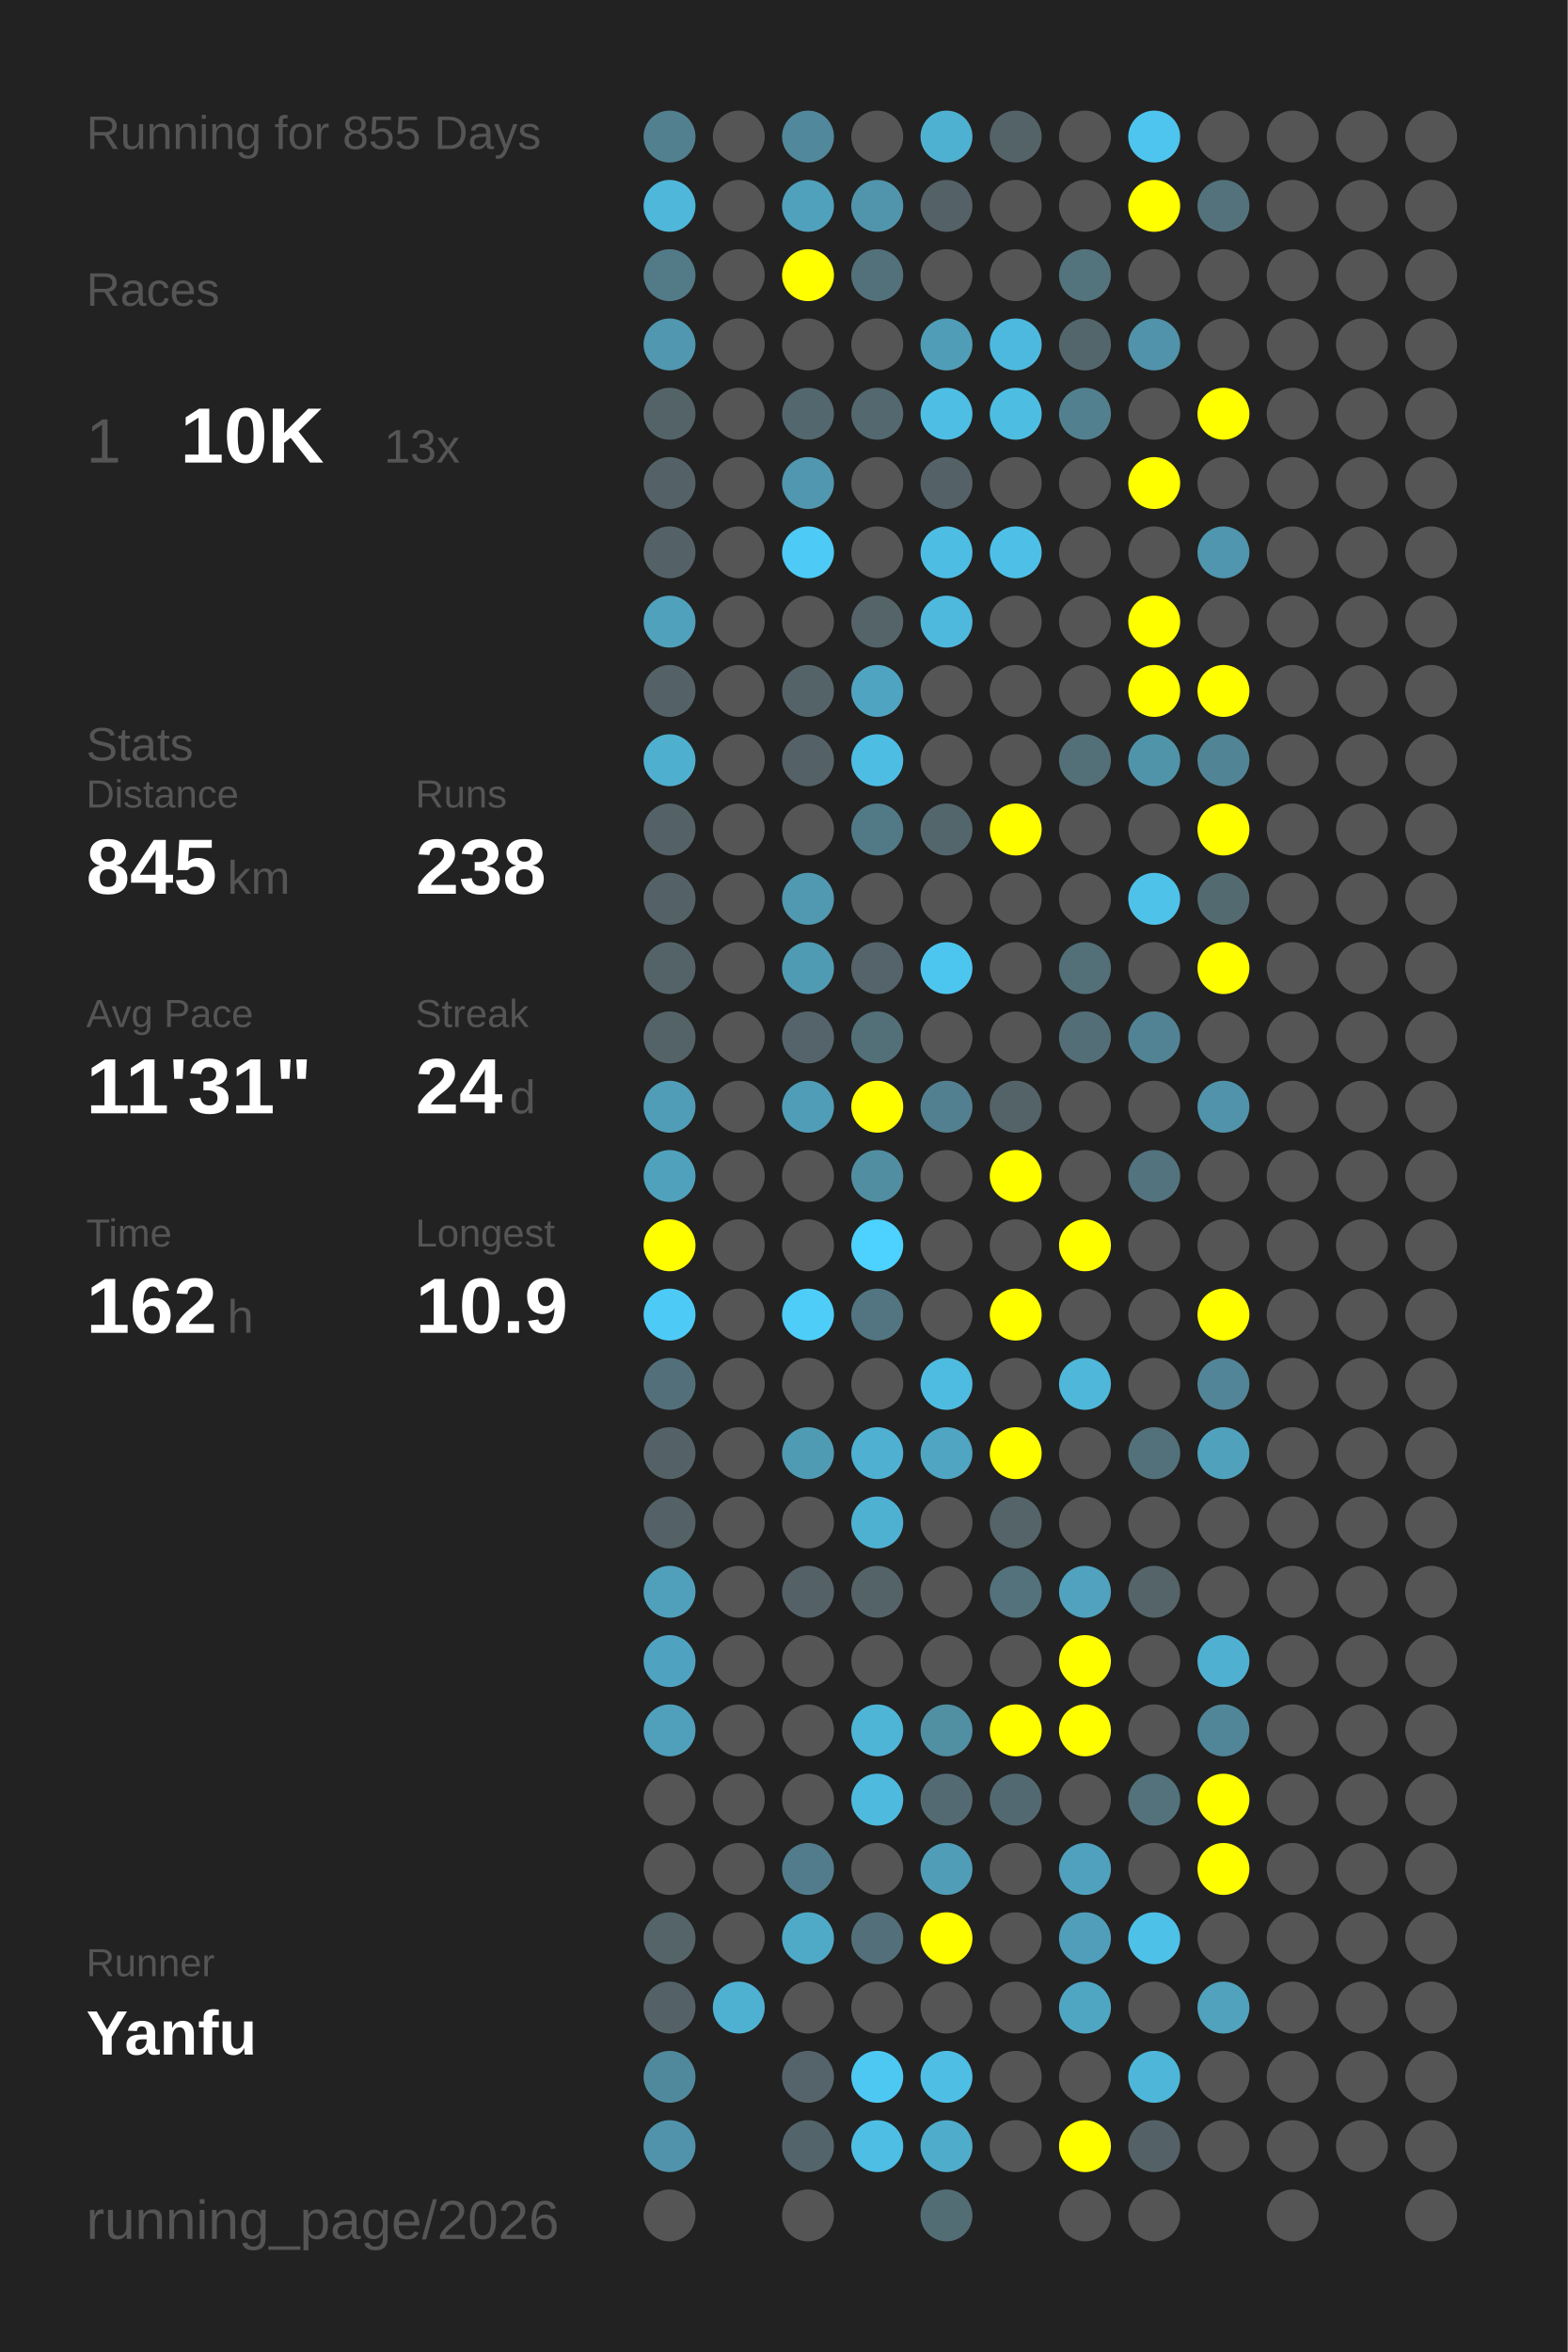
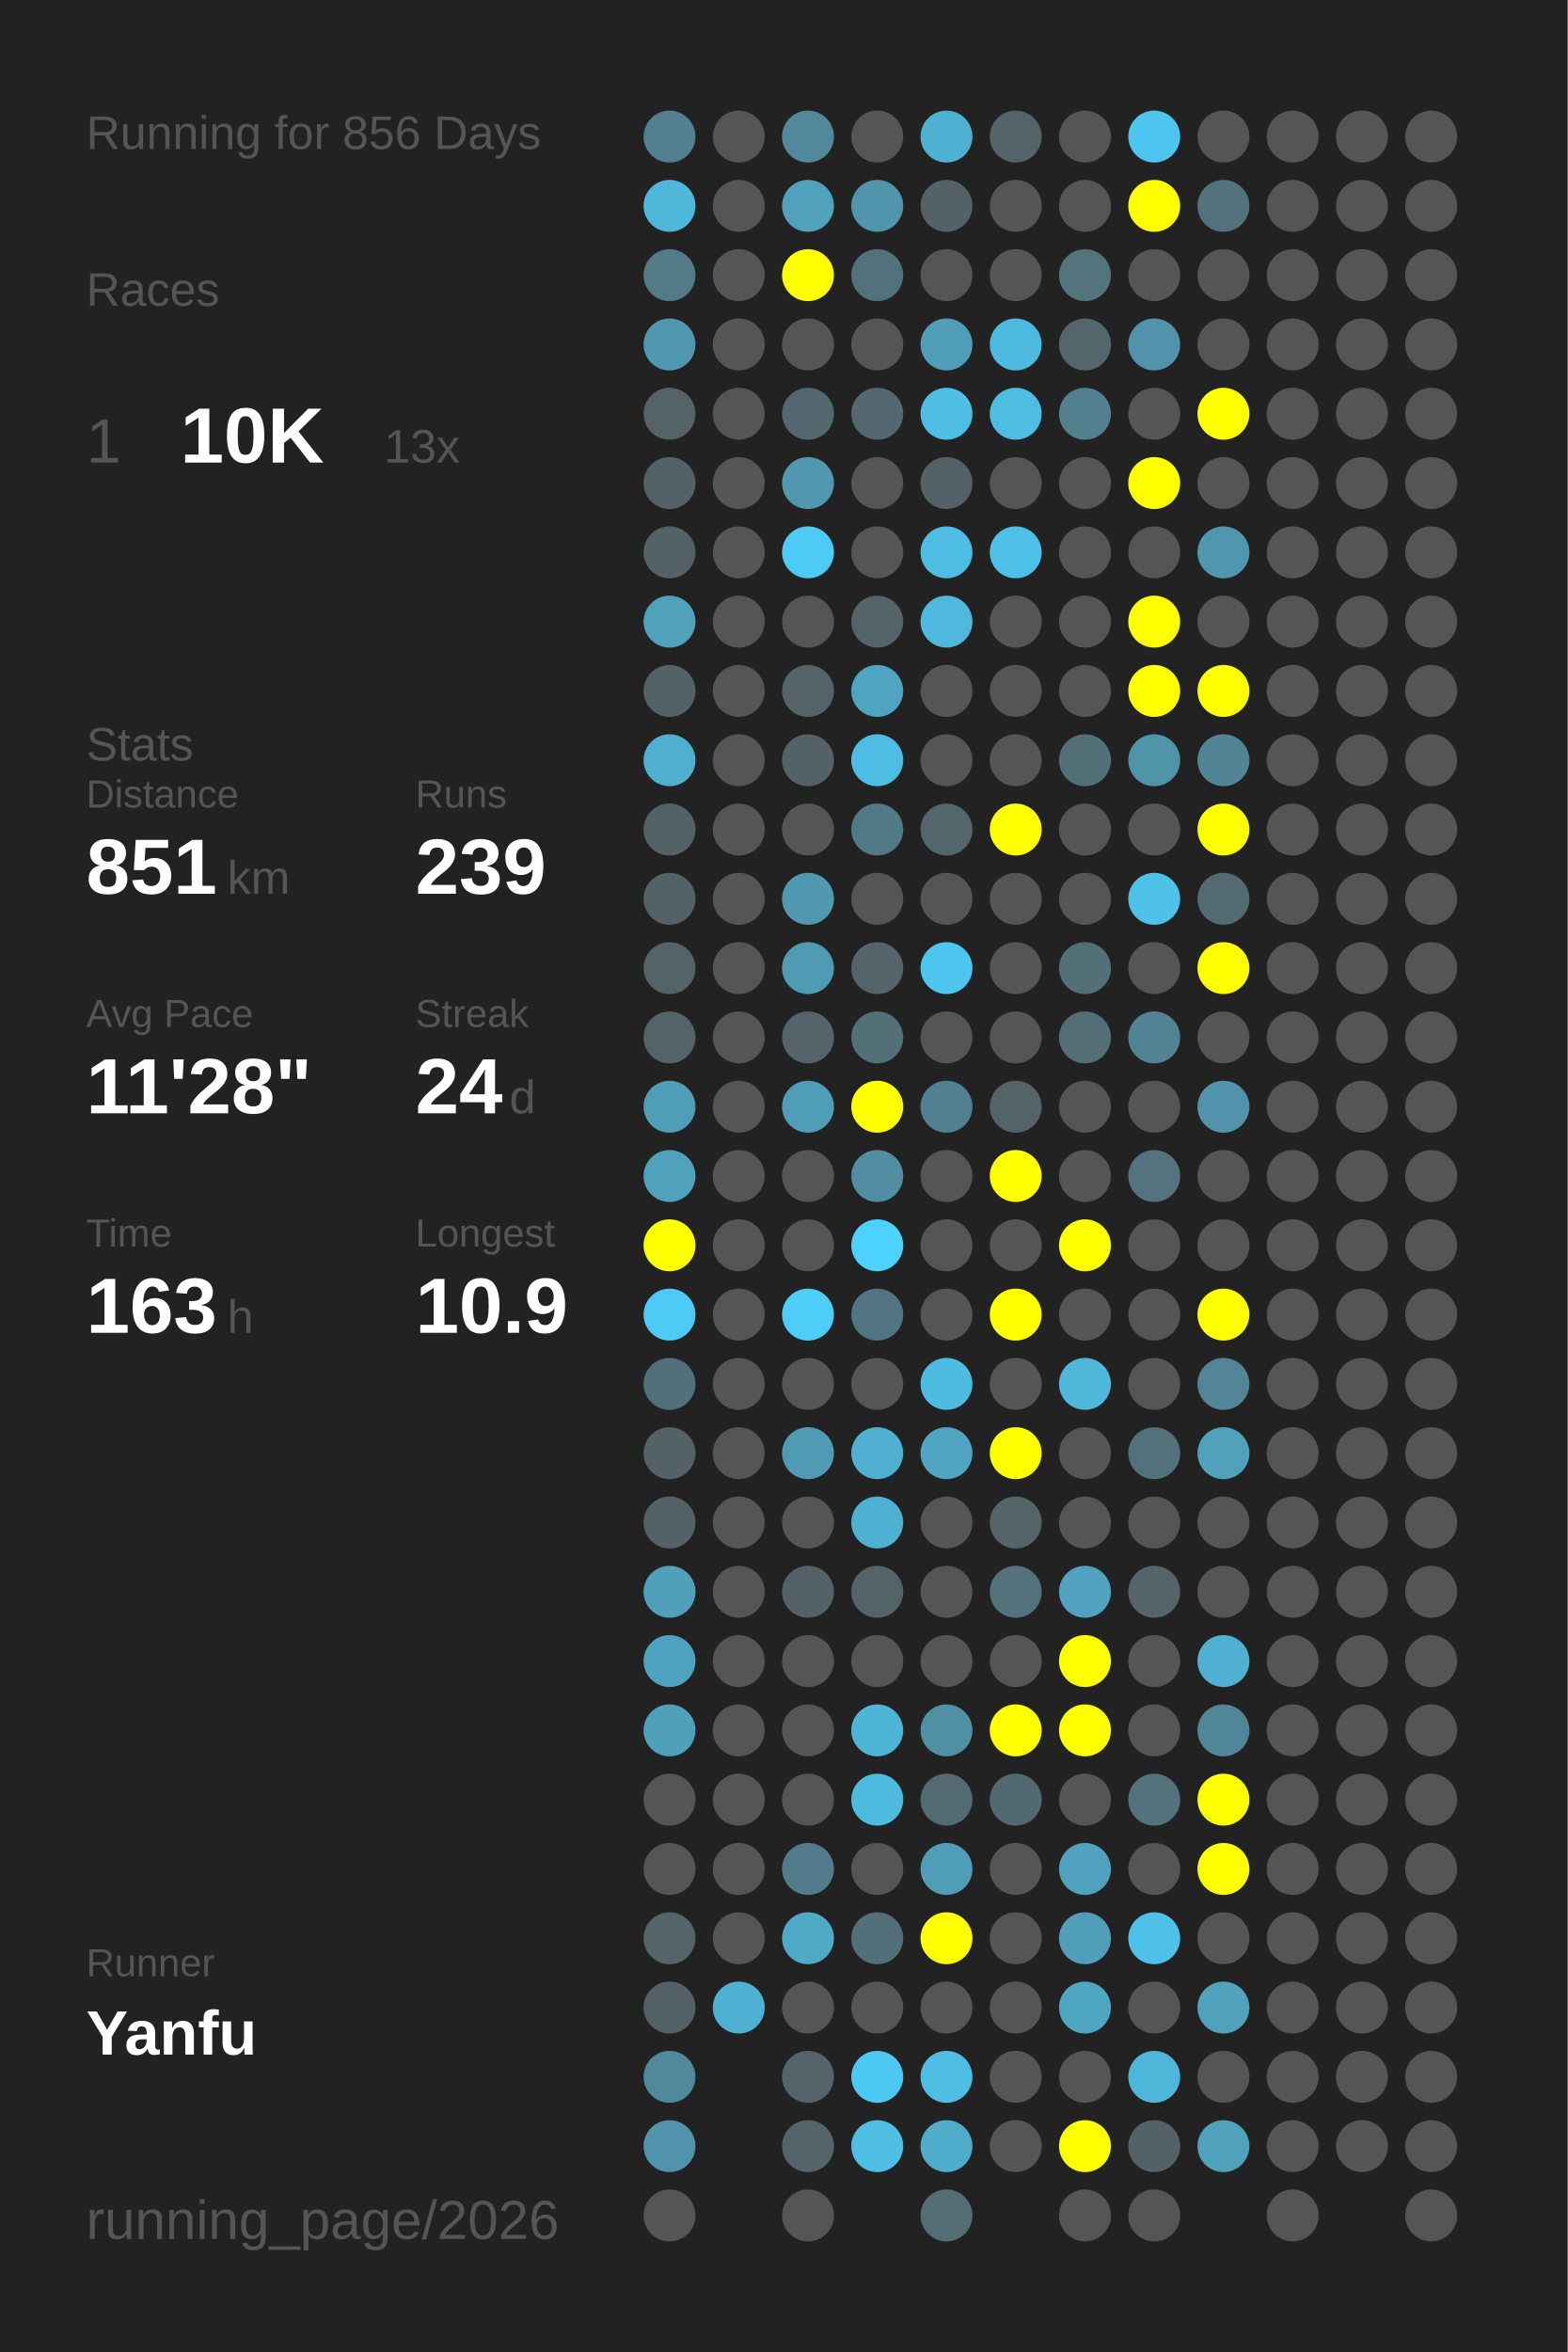
<svg xmlns="http://www.w3.org/2000/svg" baseProfile="full" height="300mm" version="1.1" viewBox="0,0,200,300" width="200mm">
  <defs />
  <rect fill="#222222" height="300" width="200" x="0" y="0" />
-   <text fill="#555555" style="font-size:6px; font-family:Arial;" x="11" y="19">Running for 855 Days</text>
+   <text fill="#555555" style="font-size:6px; font-family:Arial;" x="11" y="19">Running for 856 Days</text>
  <text fill="#555555" style="font-size:6px; font-family:Arial;" x="11" y="39">Races</text>
  <text fill="#555555" style="font-size:8px; font-family:Arial;" x="11" y="59">1</text>
  <text fill="#FFFFFF" style="font-size:10px; font-family:Arial; font-weight:bold;" x="23" y="59">10K</text>
  <text fill="#555555" style="font-size:6px; font-family:Arial;" x="49" y="59">13x</text>
  <text fill="#555555" style="font-size:6px; font-family:Arial;" x="11" y="97">Stats</text>
  <text fill="#555555" style="font-size:5px; font-family:Arial;" x="11" y="103">Distance</text>
-   <text fill="#FFFFFF" style="font-size:10px; font-family:Arial; font-weight:bold;" x="11" y="114">845</text>
+   <text fill="#FFFFFF" style="font-size:10px; font-family:Arial; font-weight:bold;" x="11" y="114">851</text>
  <text fill="#555555" style="font-size:6px; font-family:Arial;" x="29" y="114">km</text>
  <text fill="#555555" style="font-size:5px; font-family:Arial;" x="53" y="103">Runs</text>
-   <text fill="#FFFFFF" style="font-size:10px; font-family:Arial; font-weight:bold;" x="53" y="114">238</text>
+   <text fill="#FFFFFF" style="font-size:10px; font-family:Arial; font-weight:bold;" x="53" y="114">239</text>
  <text fill="#555555" style="font-size:5px; font-family:Arial;" x="11" y="131">Avg Pace</text>
-   <text fill="#FFFFFF" style="font-size:10px; font-family:Arial; font-weight:bold;" x="11" y="142">11'31"</text>
+   <text fill="#FFFFFF" style="font-size:10px; font-family:Arial; font-weight:bold;" x="11" y="142">11'28"</text>
  <text fill="#555555" style="font-size:5px; font-family:Arial;" x="53" y="131">Streak</text>
  <text fill="#FFFFFF" style="font-size:10px; font-family:Arial; font-weight:bold;" x="53" y="142">24</text>
  <text fill="#555555" style="font-size:6px; font-family:Arial;" x="65" y="142">d</text>
  <text fill="#555555" style="font-size:5px; font-family:Arial;" x="11" y="159">Time</text>
-   <text fill="#FFFFFF" style="font-size:10px; font-family:Arial; font-weight:bold;" x="11" y="170">162</text>
+   <text fill="#FFFFFF" style="font-size:10px; font-family:Arial; font-weight:bold;" x="11" y="170">163</text>
  <text fill="#555555" style="font-size:6px; font-family:Arial;" x="29" y="170">h</text>
  <text fill="#555555" style="font-size:5px; font-family:Arial;" x="53" y="159">Longest</text>
  <text fill="#FFFFFF" style="font-size:10px; font-family:Arial; font-weight:bold;" x="53" y="170">10.9</text>
  <text fill="#555555" style="font-size:5px; font-family:Arial;" x="11" y="252.065">Runner</text>
  <text fill="#FFFFFF" style="font-size:8px; font-family:Arial; font-weight:bold;" x="11" y="262.065">Yanfu</text>
  <text fill="#555555" style="font-size:7px; font-family:Arial;" x="11" y="285.581">running_page/2026</text>
  <circle cx="85.417" cy="17.419" fill="#52808f" r="3.312" />
  <circle cx="85.417" cy="26.258" fill="#4eb7da" r="3.312" />
  <circle cx="85.417" cy="35.097" fill="#527a87" r="3.312" />
  <circle cx="85.417" cy="43.935" fill="#5097af" r="3.312" />
  <circle cx="85.417" cy="52.774" fill="#546368" r="3.312" />
  <circle cx="85.417" cy="61.613" fill="#546267" r="3.312" />
  <circle cx="85.417" cy="70.452" fill="#546267" r="3.312" />
  <circle cx="85.417" cy="79.29" fill="#50a1bc" r="3.312" />
  <circle cx="85.417" cy="88.129" fill="#546267" r="3.312" />
  <circle cx="85.417" cy="96.968" fill="#4fafcf" r="3.312" />
  <circle cx="85.417" cy="105.806" fill="#546267" r="3.312" />
  <circle cx="85.417" cy="114.645" fill="#546267" r="3.312" />
  <circle cx="85.417" cy="123.484" fill="#546368" r="3.312" />
  <circle cx="85.417" cy="132.323" fill="#546368" r="3.312" />
  <circle cx="85.417" cy="141.161" fill="#509db7" r="3.312" />
  <circle cx="85.417" cy="150" fill="#50a1bc" r="3.312" />
  <circle cx="85.417" cy="158.839" fill="#FFFF00" r="3.312" />
  <circle cx="85.417" cy="167.677" fill="#4dcbf6" r="3.312" />
  <circle cx="85.417" cy="176.516" fill="#53707a" r="3.312" />
  <circle cx="85.417" cy="185.355" fill="#546267" r="3.312" />
  <circle cx="85.417" cy="194.194" fill="#546166" r="3.312" />
  <circle cx="85.417" cy="203.032" fill="#50a0bc" r="3.312" />
  <circle cx="85.417" cy="211.871" fill="#4fa3c0" r="3.312" />
  <circle cx="85.417" cy="220.71" fill="#50a0bc" r="3.312" />
  <circle cx="85.417" cy="229.548" fill="#555555" r="3.312" />
  <circle cx="85.417" cy="238.387" fill="#555555" r="3.312" />
  <circle cx="85.417" cy="247.226" fill="#546469" r="3.312" />
  <circle cx="85.417" cy="256.065" fill="#546267" r="3.312" />
  <circle cx="85.417" cy="264.903" fill="#51899c" r="3.312" />
  <circle cx="85.417" cy="273.742" fill="#5093aa" r="3.312" />
  <circle cx="85.417" cy="282.581" fill="#555555" r="3.312" />
  <circle cx="94.25" cy="17.419" fill="#555555" r="3.312" />
  <circle cx="94.25" cy="26.258" fill="#555555" r="3.312" />
  <circle cx="94.25" cy="35.097" fill="#555555" r="3.312" />
  <circle cx="94.25" cy="43.935" fill="#555555" r="3.312" />
  <circle cx="94.25" cy="52.774" fill="#555555" r="3.312" />
  <circle cx="94.25" cy="61.613" fill="#555555" r="3.312" />
  <circle cx="94.25" cy="70.452" fill="#555555" r="3.312" />
  <circle cx="94.25" cy="79.29" fill="#555555" r="3.312" />
  <circle cx="94.25" cy="88.129" fill="#555555" r="3.312" />
  <circle cx="94.25" cy="96.968" fill="#555555" r="3.312" />
  <circle cx="94.25" cy="105.806" fill="#555555" r="3.312" />
  <circle cx="94.25" cy="114.645" fill="#555555" r="3.312" />
  <circle cx="94.25" cy="123.484" fill="#555555" r="3.312" />
  <circle cx="94.25" cy="132.323" fill="#555555" r="3.312" />
  <circle cx="94.25" cy="141.161" fill="#555555" r="3.312" />
  <circle cx="94.25" cy="150" fill="#555555" r="3.312" />
  <circle cx="94.25" cy="158.839" fill="#555555" r="3.312" />
  <circle cx="94.25" cy="167.677" fill="#555555" r="3.312" />
  <circle cx="94.25" cy="176.516" fill="#555555" r="3.312" />
  <circle cx="94.25" cy="185.355" fill="#555555" r="3.312" />
  <circle cx="94.25" cy="194.194" fill="#555555" r="3.312" />
  <circle cx="94.25" cy="203.032" fill="#555555" r="3.312" />
  <circle cx="94.25" cy="211.871" fill="#555555" r="3.312" />
  <circle cx="94.25" cy="220.71" fill="#555555" r="3.312" />
  <circle cx="94.25" cy="229.548" fill="#555555" r="3.312" />
  <circle cx="94.25" cy="238.387" fill="#555555" r="3.312" />
  <circle cx="94.25" cy="247.226" fill="#555555" r="3.312" />
  <circle cx="94.25" cy="256.065" fill="#4fb1d2" r="3.312" />
  <circle cx="103.083" cy="17.419" fill="#51889b" r="3.312" />
  <circle cx="103.083" cy="26.258" fill="#50a1bc" r="3.312" />
  <circle cx="103.083" cy="35.097" fill="#FFFF00" r="3.312" />
  <circle cx="103.083" cy="43.935" fill="#555555" r="3.312" />
  <circle cx="103.083" cy="52.774" fill="#53676e" r="3.312" />
  <circle cx="103.083" cy="61.613" fill="#5097af" r="3.312" />
  <circle cx="103.083" cy="70.452" fill="#4dcaf5" r="3.312" />
  <circle cx="103.083" cy="79.29" fill="#555555" r="3.312" />
  <circle cx="103.083" cy="88.129" fill="#546368" r="3.312" />
  <circle cx="103.083" cy="96.968" fill="#546267" r="3.312" />
  <circle cx="103.083" cy="105.806" fill="#555555" r="3.312" />
  <circle cx="103.083" cy="114.645" fill="#5099b1" r="3.312" />
  <circle cx="103.083" cy="123.484" fill="#509bb4" r="3.312" />
  <circle cx="103.083" cy="132.323" fill="#54646a" r="3.312" />
  <circle cx="103.083" cy="141.161" fill="#509db8" r="3.312" />
  <circle cx="103.083" cy="150" fill="#555555" r="3.312" />
  <circle cx="103.083" cy="158.839" fill="#555555" r="3.312" />
  <circle cx="103.083" cy="167.677" fill="#4dcdf8" r="3.312" />
  <circle cx="103.083" cy="176.516" fill="#555555" r="3.312" />
  <circle cx="103.083" cy="185.355" fill="#509bb4" r="3.312" />
  <circle cx="103.083" cy="194.194" fill="#555555" r="3.312" />
  <circle cx="103.083" cy="203.032" fill="#546268" r="3.312" />
  <circle cx="103.083" cy="211.871" fill="#555555" r="3.312" />
  <circle cx="103.083" cy="220.71" fill="#555555" r="3.312" />
  <circle cx="103.083" cy="229.548" fill="#555555" r="3.312" />
  <circle cx="103.083" cy="238.387" fill="#527c8b" r="3.312" />
  <circle cx="103.083" cy="247.226" fill="#4faac8" r="3.312" />
  <circle cx="103.083" cy="256.065" fill="#555555" r="3.312" />
  <circle cx="103.083" cy="264.903" fill="#54646a" r="3.312" />
  <circle cx="103.083" cy="273.742" fill="#53656b" r="3.312" />
  <circle cx="103.083" cy="282.581" fill="#555555" r="3.312" />
  <circle cx="111.917" cy="17.419" fill="#555555" r="3.312" />
  <circle cx="111.917" cy="26.258" fill="#5095ac" r="3.312" />
  <circle cx="111.917" cy="35.097" fill="#53717b" r="3.312" />
  <circle cx="111.917" cy="43.935" fill="#555555" r="3.312" />
  <circle cx="111.917" cy="52.774" fill="#53686f" r="3.312" />
  <circle cx="111.917" cy="61.613" fill="#555555" r="3.312" />
  <circle cx="111.917" cy="70.452" fill="#555555" r="3.312" />
  <circle cx="111.917" cy="79.29" fill="#546469" r="3.312" />
  <circle cx="111.917" cy="88.129" fill="#4fa4c1" r="3.312" />
  <circle cx="111.917" cy="96.968" fill="#4ebde3" r="3.312" />
  <circle cx="111.917" cy="105.806" fill="#527986" r="3.312" />
  <circle cx="111.917" cy="114.645" fill="#555555" r="3.312" />
  <circle cx="111.917" cy="123.484" fill="#54646a" r="3.312" />
  <circle cx="111.917" cy="132.323" fill="#537079" r="3.312" />
  <circle cx="111.917" cy="141.161" fill="#FFFF00" r="3.312" />
  <circle cx="111.917" cy="150" fill="#518ea2" r="3.312" />
  <circle cx="111.917" cy="158.839" fill="#4dd1fe" r="3.312" />
  <circle cx="111.917" cy="167.677" fill="#527581" r="3.312" />
  <circle cx="111.917" cy="176.516" fill="#555555" r="3.312" />
  <circle cx="111.917" cy="185.355" fill="#4fb0d1" r="3.312" />
  <circle cx="111.917" cy="194.194" fill="#4fb1d2" r="3.312" />
  <circle cx="111.917" cy="203.032" fill="#546368" r="3.312" />
  <circle cx="111.917" cy="211.871" fill="#555555" r="3.312" />
  <circle cx="111.917" cy="220.71" fill="#4eb5d7" r="3.312" />
  <circle cx="111.917" cy="229.548" fill="#4ebade" r="3.312" />
  <circle cx="111.917" cy="238.387" fill="#555555" r="3.312" />
  <circle cx="111.917" cy="247.226" fill="#53707a" r="3.312" />
  <circle cx="111.917" cy="256.065" fill="#555555" r="3.312" />
  <circle cx="111.917" cy="264.903" fill="#4dc8f2" r="3.312" />
  <circle cx="111.917" cy="273.742" fill="#4ebee4" r="3.312" />
  <circle cx="120.75" cy="17.419" fill="#4fb1d2" r="3.312" />
  <circle cx="120.75" cy="26.258" fill="#546166" r="3.312" />
  <circle cx="120.75" cy="35.097" fill="#555555" r="3.312" />
  <circle cx="120.75" cy="43.935" fill="#509db7" r="3.312" />
  <circle cx="120.75" cy="52.774" fill="#4ebee4" r="3.312" />
  <circle cx="120.75" cy="61.613" fill="#546267" r="3.312" />
  <circle cx="120.75" cy="70.452" fill="#4ebde3" r="3.312" />
  <circle cx="120.75" cy="79.29" fill="#4eb9dd" r="3.312" />
  <circle cx="120.75" cy="88.129" fill="#555555" r="3.312" />
  <circle cx="120.75" cy="96.968" fill="#555555" r="3.312" />
  <circle cx="120.75" cy="105.806" fill="#53666c" r="3.312" />
  <circle cx="120.75" cy="114.645" fill="#555555" r="3.312" />
  <circle cx="120.75" cy="123.484" fill="#4dc6ef" r="3.312" />
  <circle cx="120.75" cy="132.323" fill="#555555" r="3.312" />
  <circle cx="120.75" cy="141.161" fill="#528090" r="3.312" />
  <circle cx="120.75" cy="150" fill="#555555" r="3.312" />
  <circle cx="120.75" cy="158.839" fill="#555555" r="3.312" />
  <circle cx="120.75" cy="167.677" fill="#555555" r="3.312" />
  <circle cx="120.75" cy="176.516" fill="#4ebbe0" r="3.312" />
  <circle cx="120.75" cy="185.355" fill="#4fa5c2" r="3.312" />
  <circle cx="120.75" cy="194.194" fill="#555555" r="3.312" />
  <circle cx="120.75" cy="203.032" fill="#555555" r="3.312" />
  <circle cx="120.75" cy="211.871" fill="#555555" r="3.312" />
  <circle cx="120.75" cy="220.71" fill="#518fa3" r="3.312" />
  <circle cx="120.75" cy="229.548" fill="#536a72" r="3.312" />
  <circle cx="120.75" cy="238.387" fill="#509db7" r="3.312" />
  <circle cx="120.75" cy="247.226" fill="#FFFF00" r="3.312" />
  <circle cx="120.75" cy="256.065" fill="#555555" r="3.312" />
  <circle cx="120.75" cy="264.903" fill="#4ebee4" r="3.312" />
  <circle cx="120.75" cy="273.742" fill="#4faccb" r="3.312" />
  <circle cx="120.75" cy="282.581" fill="#536d75" r="3.312" />
  <circle cx="129.583" cy="17.419" fill="#546368" r="3.312" />
  <circle cx="129.583" cy="26.258" fill="#555555" r="3.312" />
  <circle cx="129.583" cy="35.097" fill="#555555" r="3.312" />
  <circle cx="129.583" cy="43.935" fill="#4eb9de" r="3.312" />
  <circle cx="129.583" cy="52.774" fill="#4ebde2" r="3.312" />
  <circle cx="129.583" cy="61.613" fill="#555555" r="3.312" />
  <circle cx="129.583" cy="70.452" fill="#4ec0e7" r="3.312" />
  <circle cx="129.583" cy="79.29" fill="#555555" r="3.312" />
  <circle cx="129.583" cy="88.129" fill="#555555" r="3.312" />
  <circle cx="129.583" cy="96.968" fill="#555555" r="3.312" />
  <circle cx="129.583" cy="105.806" fill="#FFFF00" r="3.312" />
  <circle cx="129.583" cy="114.645" fill="#555555" r="3.312" />
  <circle cx="129.583" cy="123.484" fill="#555555" r="3.312" />
  <circle cx="129.583" cy="132.323" fill="#555555" r="3.312" />
  <circle cx="129.583" cy="141.161" fill="#546368" r="3.312" />
  <circle cx="129.583" cy="150" fill="#FFFF00" r="3.312" />
  <circle cx="129.583" cy="158.839" fill="#555555" r="3.312" />
  <circle cx="129.583" cy="167.677" fill="#FFFF00" r="3.312" />
  <circle cx="129.583" cy="176.516" fill="#555555" r="3.312" />
  <circle cx="129.583" cy="185.355" fill="#FFFF00" r="3.312" />
  <circle cx="129.583" cy="194.194" fill="#546469" r="3.312" />
  <circle cx="129.583" cy="203.032" fill="#53727c" r="3.312" />
  <circle cx="129.583" cy="211.871" fill="#555555" r="3.312" />
  <circle cx="129.583" cy="220.71" fill="#FFFF00" r="3.312" />
  <circle cx="129.583" cy="229.548" fill="#536971" r="3.312" />
  <circle cx="129.583" cy="238.387" fill="#555555" r="3.312" />
  <circle cx="129.583" cy="247.226" fill="#555555" r="3.312" />
  <circle cx="129.583" cy="256.065" fill="#555555" r="3.312" />
  <circle cx="129.583" cy="264.903" fill="#555555" r="3.312" />
  <circle cx="129.583" cy="273.742" fill="#555555" r="3.312" />
  <circle cx="138.417" cy="17.419" fill="#555555" r="3.312" />
  <circle cx="138.417" cy="26.258" fill="#555555" r="3.312" />
  <circle cx="138.417" cy="35.097" fill="#53737d" r="3.312" />
  <circle cx="138.417" cy="43.935" fill="#53666c" r="3.312" />
  <circle cx="138.417" cy="52.774" fill="#52808f" r="3.312" />
  <circle cx="138.417" cy="61.613" fill="#555555" r="3.312" />
  <circle cx="138.417" cy="70.452" fill="#555555" r="3.312" />
  <circle cx="138.417" cy="79.29" fill="#555555" r="3.312" />
  <circle cx="138.417" cy="88.129" fill="#555555" r="3.312" />
  <circle cx="138.417" cy="96.968" fill="#536f78" r="3.312" />
  <circle cx="138.417" cy="105.806" fill="#555555" r="3.312" />
  <circle cx="138.417" cy="114.645" fill="#555555" r="3.312" />
  <circle cx="138.417" cy="123.484" fill="#536f78" r="3.312" />
  <circle cx="138.417" cy="132.323" fill="#536e77" r="3.312" />
  <circle cx="138.417" cy="141.161" fill="#555555" r="3.312" />
  <circle cx="138.417" cy="150" fill="#555555" r="3.312" />
  <circle cx="138.417" cy="158.839" fill="#FFFF00" r="3.312" />
  <circle cx="138.417" cy="167.677" fill="#555555" r="3.312" />
  <circle cx="138.417" cy="176.516" fill="#4eb7da" r="3.312" />
  <circle cx="138.417" cy="185.355" fill="#555555" r="3.312" />
  <circle cx="138.417" cy="194.194" fill="#555555" r="3.312" />
  <circle cx="138.417" cy="203.032" fill="#50a2be" r="3.312" />
  <circle cx="138.417" cy="211.871" fill="#FFFF00" r="3.312" />
  <circle cx="138.417" cy="220.71" fill="#FFFF00" r="3.312" />
  <circle cx="138.417" cy="229.548" fill="#555555" r="3.312" />
  <circle cx="138.417" cy="238.387" fill="#50a1bd" r="3.312" />
  <circle cx="138.417" cy="247.226" fill="#509eb9" r="3.312" />
  <circle cx="138.417" cy="256.065" fill="#4fa6c3" r="3.312" />
  <circle cx="138.417" cy="264.903" fill="#555555" r="3.312" />
  <circle cx="138.417" cy="273.742" fill="#FFFF00" r="3.312" />
  <circle cx="138.417" cy="282.581" fill="#555555" r="3.312" />
  <circle cx="147.25" cy="17.419" fill="#4dc5ee" r="3.312" />
  <circle cx="147.25" cy="26.258" fill="#FFFF00" r="3.312" />
  <circle cx="147.25" cy="35.097" fill="#555555" r="3.312" />
  <circle cx="147.25" cy="43.935" fill="#5093aa" r="3.312" />
  <circle cx="147.25" cy="52.774" fill="#555555" r="3.312" />
  <circle cx="147.25" cy="61.613" fill="#FFFF00" r="3.312" />
  <circle cx="147.25" cy="70.452" fill="#555555" r="3.312" />
  <circle cx="147.25" cy="79.29" fill="#FFFF00" r="3.312" />
  <circle cx="147.25" cy="88.129" fill="#FFFF00" r="3.312" />
  <circle cx="147.25" cy="96.968" fill="#5094aa" r="3.312" />
  <circle cx="147.25" cy="105.806" fill="#555555" r="3.312" />
  <circle cx="147.25" cy="114.645" fill="#4ec2e9" r="3.312" />
  <circle cx="147.25" cy="123.484" fill="#555555" r="3.312" />
  <circle cx="147.25" cy="132.323" fill="#528394" r="3.312" />
  <circle cx="147.25" cy="141.161" fill="#555555" r="3.312" />
  <circle cx="147.25" cy="150" fill="#53737e" r="3.312" />
  <circle cx="147.25" cy="158.839" fill="#555555" r="3.312" />
  <circle cx="147.25" cy="167.677" fill="#555555" r="3.312" />
  <circle cx="147.25" cy="176.516" fill="#555555" r="3.312" />
  <circle cx="147.25" cy="185.355" fill="#53717b" r="3.312" />
  <circle cx="147.25" cy="194.194" fill="#555555" r="3.312" />
  <circle cx="147.25" cy="203.032" fill="#546469" r="3.312" />
  <circle cx="147.25" cy="211.871" fill="#555555" r="3.312" />
  <circle cx="147.25" cy="220.71" fill="#555555" r="3.312" />
  <circle cx="147.25" cy="229.548" fill="#53727c" r="3.312" />
  <circle cx="147.25" cy="238.387" fill="#555555" r="3.312" />
  <circle cx="147.25" cy="247.226" fill="#4ec1e8" r="3.312" />
  <circle cx="147.25" cy="256.065" fill="#555555" r="3.312" />
  <circle cx="147.25" cy="264.903" fill="#4eb6d8" r="3.312" />
  <circle cx="147.25" cy="273.742" fill="#546267" r="3.312" />
  <circle cx="147.25" cy="282.581" fill="#555555" r="3.312" />
  <circle cx="156.083" cy="17.419" fill="#555555" r="3.312" />
  <circle cx="156.083" cy="26.258" fill="#53727c" r="3.312" />
  <circle cx="156.083" cy="35.097" fill="#555555" r="3.312" />
  <circle cx="156.083" cy="43.935" fill="#555555" r="3.312" />
  <circle cx="156.083" cy="52.774" fill="#FFFF00" r="3.312" />
  <circle cx="156.083" cy="61.613" fill="#555555" r="3.312" />
  <circle cx="156.083" cy="70.452" fill="#5096ae" r="3.312" />
  <circle cx="156.083" cy="79.29" fill="#555555" r="3.312" />
  <circle cx="156.083" cy="88.129" fill="#FFFF00" r="3.312" />
  <circle cx="156.083" cy="96.968" fill="#518596" r="3.312" />
  <circle cx="156.083" cy="105.806" fill="#FFFF00" r="3.312" />
  <circle cx="156.083" cy="114.645" fill="#536a71" r="3.312" />
  <circle cx="156.083" cy="123.484" fill="#FFFF00" r="3.312" />
  <circle cx="156.083" cy="132.323" fill="#555555" r="3.312" />
  <circle cx="156.083" cy="141.161" fill="#5093aa" r="3.312" />
  <circle cx="156.083" cy="150" fill="#555555" r="3.312" />
  <circle cx="156.083" cy="158.839" fill="#555555" r="3.312" />
  <circle cx="156.083" cy="167.677" fill="#FFFF00" r="3.312" />
  <circle cx="156.083" cy="176.516" fill="#518597" r="3.312" />
  <circle cx="156.083" cy="185.355" fill="#50a1bc" r="3.312" />
  <circle cx="156.083" cy="194.194" fill="#555555" r="3.312" />
  <circle cx="156.083" cy="203.032" fill="#555555" r="3.312" />
  <circle cx="156.083" cy="211.871" fill="#4fb0d1" r="3.312" />
  <circle cx="156.083" cy="220.71" fill="#518698" r="3.312" />
  <circle cx="156.083" cy="229.548" fill="#FFFF00" r="3.312" />
  <circle cx="156.083" cy="238.387" fill="#FFFF00" r="3.312" />
  <circle cx="156.083" cy="247.226" fill="#555555" r="3.312" />
  <circle cx="156.083" cy="256.065" fill="#50a2bd" r="3.312" />
  <circle cx="156.083" cy="264.903" fill="#555555" r="3.312" />
-   <circle cx="156.083" cy="273.742" fill="#555555" r="3.312" />
+   <circle cx="156.083" cy="273.742" fill="#50a1bc" r="3.312" />
  <circle cx="164.917" cy="17.419" fill="#555555" r="3.312" />
  <circle cx="164.917" cy="26.258" fill="#555555" r="3.312" />
  <circle cx="164.917" cy="35.097" fill="#555555" r="3.312" />
  <circle cx="164.917" cy="43.935" fill="#555555" r="3.312" />
  <circle cx="164.917" cy="52.774" fill="#555555" r="3.312" />
  <circle cx="164.917" cy="61.613" fill="#555555" r="3.312" />
  <circle cx="164.917" cy="70.452" fill="#555555" r="3.312" />
  <circle cx="164.917" cy="79.29" fill="#555555" r="3.312" />
  <circle cx="164.917" cy="88.129" fill="#555555" r="3.312" />
  <circle cx="164.917" cy="96.968" fill="#555555" r="3.312" />
  <circle cx="164.917" cy="105.806" fill="#555555" r="3.312" />
  <circle cx="164.917" cy="114.645" fill="#555555" r="3.312" />
  <circle cx="164.917" cy="123.484" fill="#555555" r="3.312" />
  <circle cx="164.917" cy="132.323" fill="#555555" r="3.312" />
  <circle cx="164.917" cy="141.161" fill="#555555" r="3.312" />
  <circle cx="164.917" cy="150" fill="#555555" r="3.312" />
  <circle cx="164.917" cy="158.839" fill="#555555" r="3.312" />
  <circle cx="164.917" cy="167.677" fill="#555555" r="3.312" />
  <circle cx="164.917" cy="176.516" fill="#555555" r="3.312" />
  <circle cx="164.917" cy="185.355" fill="#555555" r="3.312" />
  <circle cx="164.917" cy="194.194" fill="#555555" r="3.312" />
  <circle cx="164.917" cy="203.032" fill="#555555" r="3.312" />
  <circle cx="164.917" cy="211.871" fill="#555555" r="3.312" />
  <circle cx="164.917" cy="220.71" fill="#555555" r="3.312" />
  <circle cx="164.917" cy="229.548" fill="#555555" r="3.312" />
  <circle cx="164.917" cy="238.387" fill="#555555" r="3.312" />
  <circle cx="164.917" cy="247.226" fill="#555555" r="3.312" />
  <circle cx="164.917" cy="256.065" fill="#555555" r="3.312" />
  <circle cx="164.917" cy="264.903" fill="#555555" r="3.312" />
  <circle cx="164.917" cy="273.742" fill="#555555" r="3.312" />
  <circle cx="164.917" cy="282.581" fill="#555555" r="3.312" />
  <circle cx="173.75" cy="17.419" fill="#555555" r="3.312" />
  <circle cx="173.75" cy="26.258" fill="#555555" r="3.312" />
  <circle cx="173.75" cy="35.097" fill="#555555" r="3.312" />
  <circle cx="173.75" cy="43.935" fill="#555555" r="3.312" />
  <circle cx="173.75" cy="52.774" fill="#555555" r="3.312" />
  <circle cx="173.75" cy="61.613" fill="#555555" r="3.312" />
  <circle cx="173.75" cy="70.452" fill="#555555" r="3.312" />
  <circle cx="173.75" cy="79.29" fill="#555555" r="3.312" />
  <circle cx="173.75" cy="88.129" fill="#555555" r="3.312" />
  <circle cx="173.75" cy="96.968" fill="#555555" r="3.312" />
  <circle cx="173.75" cy="105.806" fill="#555555" r="3.312" />
  <circle cx="173.75" cy="114.645" fill="#555555" r="3.312" />
  <circle cx="173.75" cy="123.484" fill="#555555" r="3.312" />
  <circle cx="173.75" cy="132.323" fill="#555555" r="3.312" />
  <circle cx="173.75" cy="141.161" fill="#555555" r="3.312" />
  <circle cx="173.75" cy="150" fill="#555555" r="3.312" />
  <circle cx="173.75" cy="158.839" fill="#555555" r="3.312" />
  <circle cx="173.75" cy="167.677" fill="#555555" r="3.312" />
  <circle cx="173.75" cy="176.516" fill="#555555" r="3.312" />
  <circle cx="173.75" cy="185.355" fill="#555555" r="3.312" />
  <circle cx="173.75" cy="194.194" fill="#555555" r="3.312" />
  <circle cx="173.75" cy="203.032" fill="#555555" r="3.312" />
  <circle cx="173.75" cy="211.871" fill="#555555" r="3.312" />
  <circle cx="173.75" cy="220.71" fill="#555555" r="3.312" />
  <circle cx="173.75" cy="229.548" fill="#555555" r="3.312" />
  <circle cx="173.75" cy="238.387" fill="#555555" r="3.312" />
  <circle cx="173.75" cy="247.226" fill="#555555" r="3.312" />
  <circle cx="173.75" cy="256.065" fill="#555555" r="3.312" />
  <circle cx="173.75" cy="264.903" fill="#555555" r="3.312" />
  <circle cx="173.75" cy="273.742" fill="#555555" r="3.312" />
  <circle cx="182.583" cy="17.419" fill="#555555" r="3.312" />
  <circle cx="182.583" cy="26.258" fill="#555555" r="3.312" />
  <circle cx="182.583" cy="35.097" fill="#555555" r="3.312" />
  <circle cx="182.583" cy="43.935" fill="#555555" r="3.312" />
  <circle cx="182.583" cy="52.774" fill="#555555" r="3.312" />
  <circle cx="182.583" cy="61.613" fill="#555555" r="3.312" />
  <circle cx="182.583" cy="70.452" fill="#555555" r="3.312" />
  <circle cx="182.583" cy="79.29" fill="#555555" r="3.312" />
  <circle cx="182.583" cy="88.129" fill="#555555" r="3.312" />
  <circle cx="182.583" cy="96.968" fill="#555555" r="3.312" />
  <circle cx="182.583" cy="105.806" fill="#555555" r="3.312" />
  <circle cx="182.583" cy="114.645" fill="#555555" r="3.312" />
  <circle cx="182.583" cy="123.484" fill="#555555" r="3.312" />
  <circle cx="182.583" cy="132.323" fill="#555555" r="3.312" />
  <circle cx="182.583" cy="141.161" fill="#555555" r="3.312" />
  <circle cx="182.583" cy="150" fill="#555555" r="3.312" />
  <circle cx="182.583" cy="158.839" fill="#555555" r="3.312" />
  <circle cx="182.583" cy="167.677" fill="#555555" r="3.312" />
  <circle cx="182.583" cy="176.516" fill="#555555" r="3.312" />
  <circle cx="182.583" cy="185.355" fill="#555555" r="3.312" />
  <circle cx="182.583" cy="194.194" fill="#555555" r="3.312" />
  <circle cx="182.583" cy="203.032" fill="#555555" r="3.312" />
  <circle cx="182.583" cy="211.871" fill="#555555" r="3.312" />
  <circle cx="182.583" cy="220.71" fill="#555555" r="3.312" />
  <circle cx="182.583" cy="229.548" fill="#555555" r="3.312" />
  <circle cx="182.583" cy="238.387" fill="#555555" r="3.312" />
  <circle cx="182.583" cy="247.226" fill="#555555" r="3.312" />
  <circle cx="182.583" cy="256.065" fill="#555555" r="3.312" />
  <circle cx="182.583" cy="264.903" fill="#555555" r="3.312" />
  <circle cx="182.583" cy="273.742" fill="#555555" r="3.312" />
  <circle cx="182.583" cy="282.581" fill="#555555" r="3.312" />
</svg>
